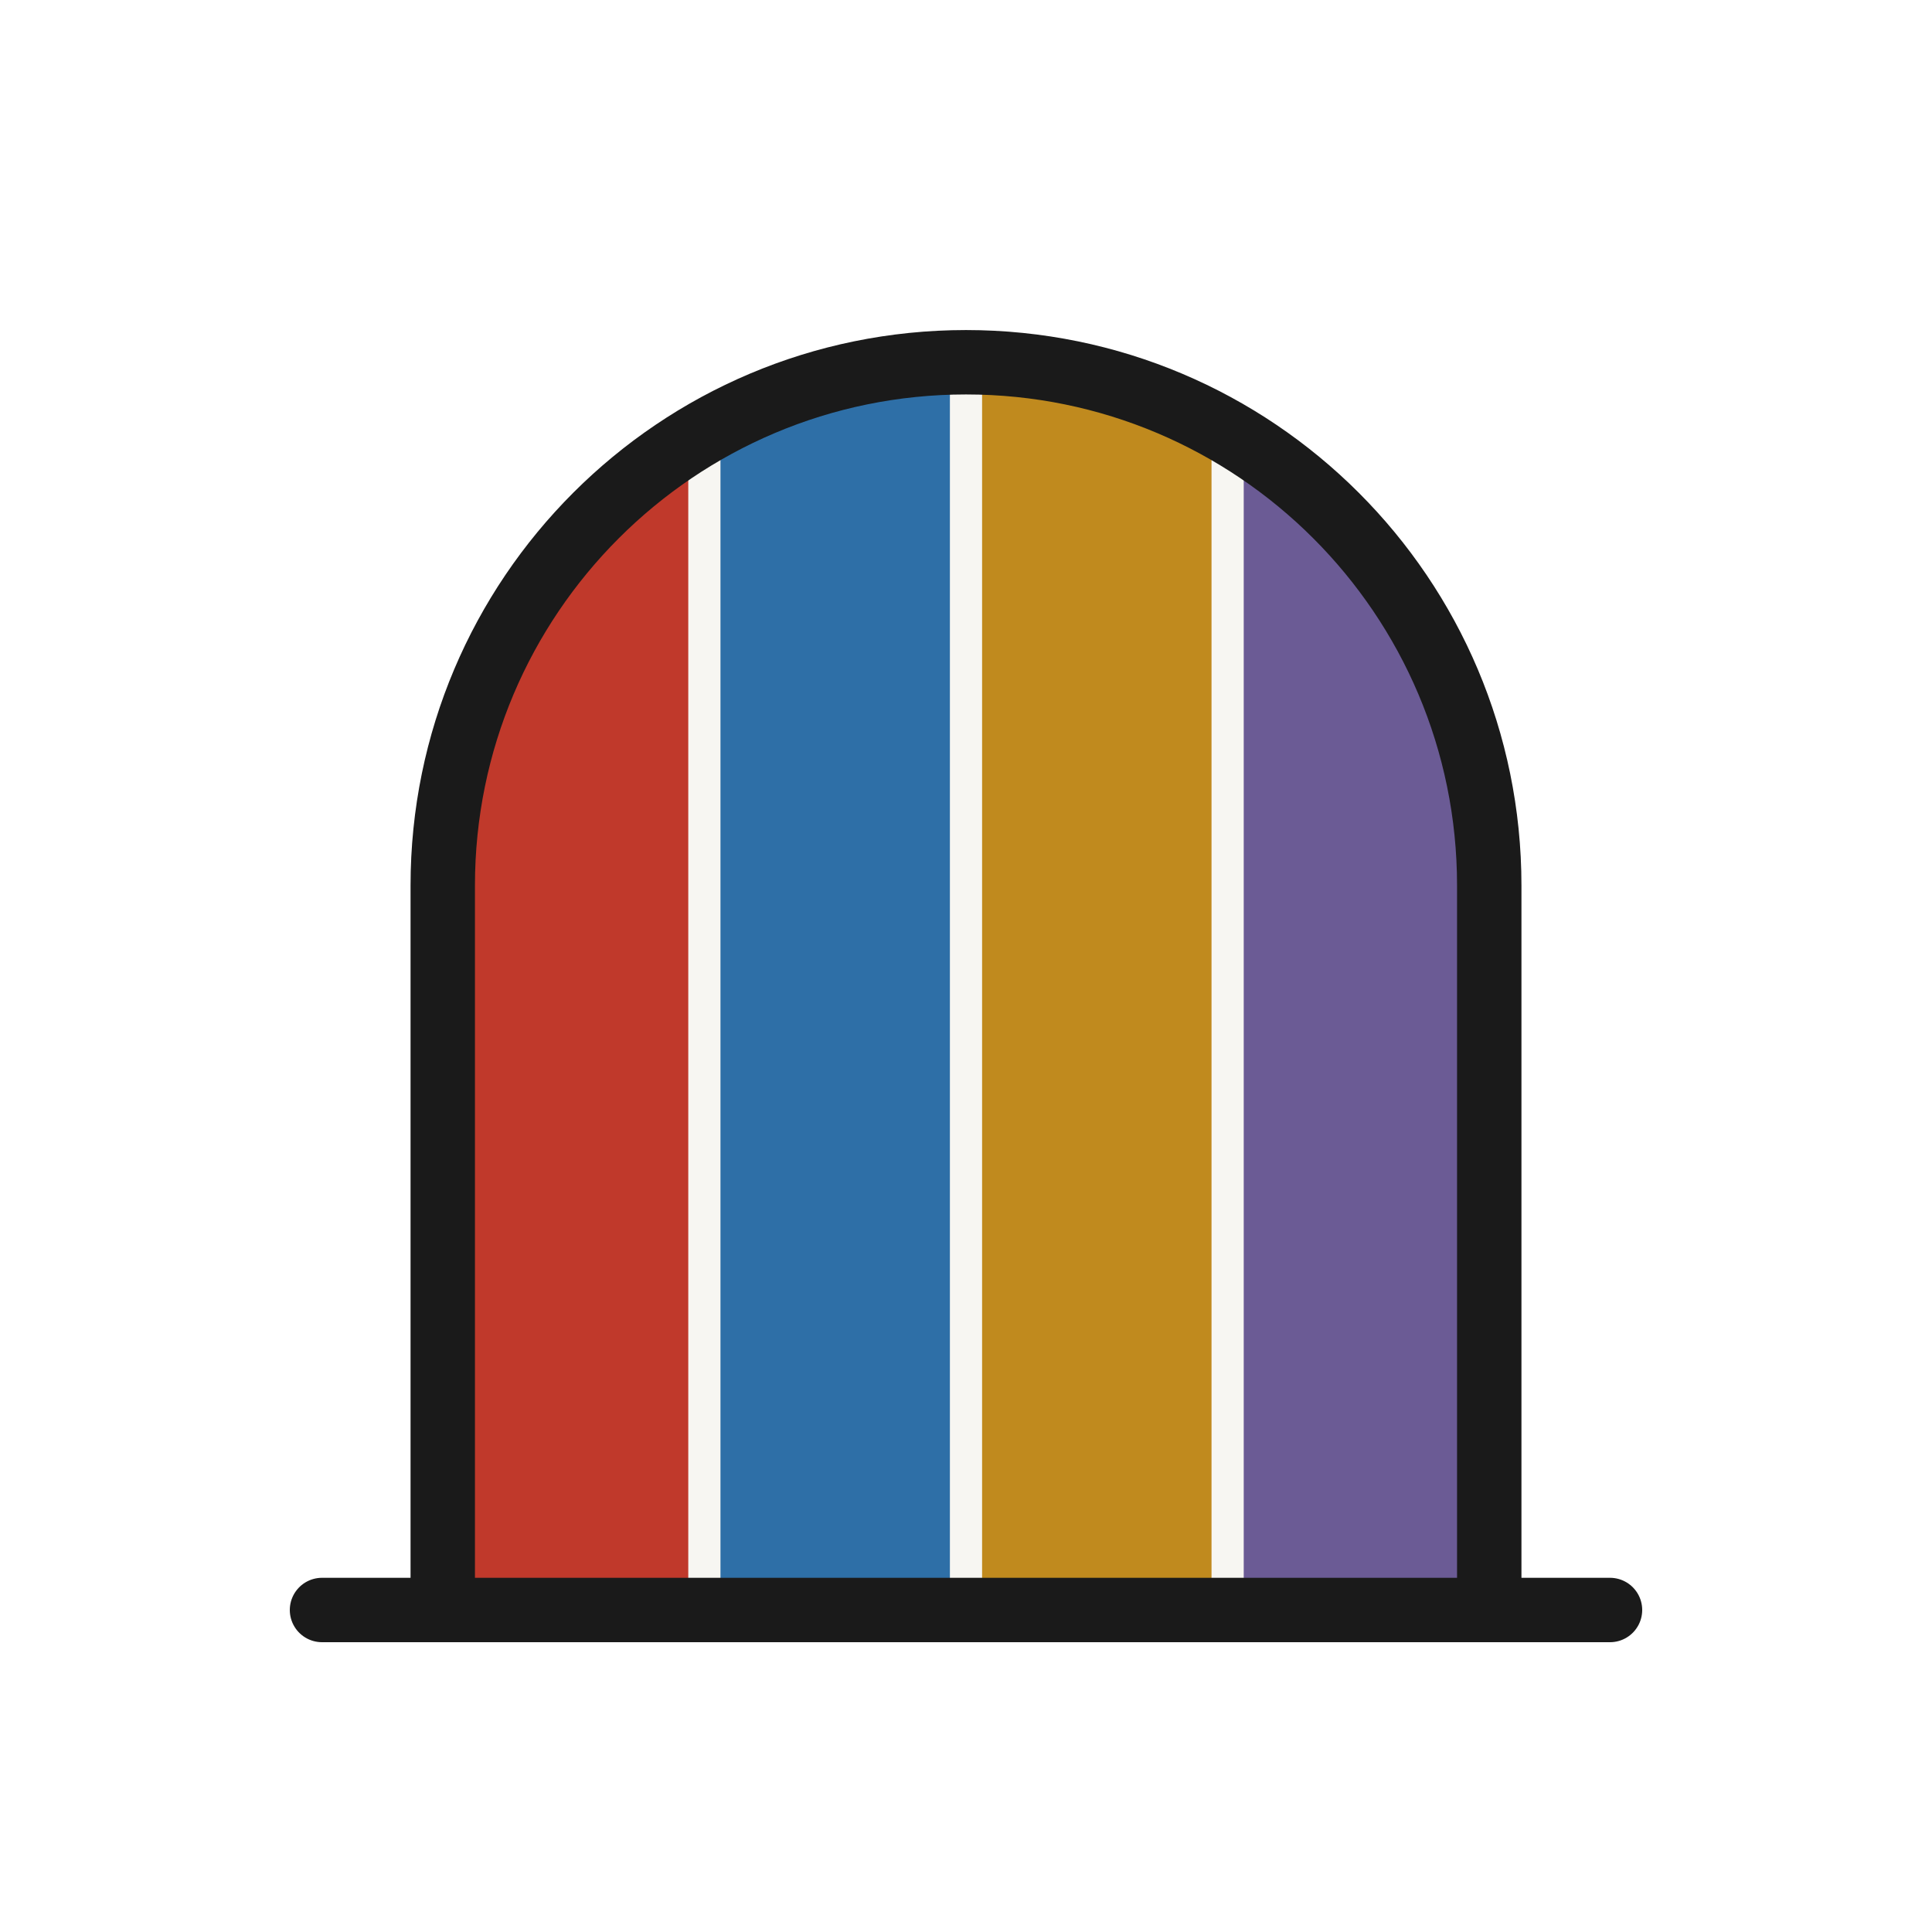
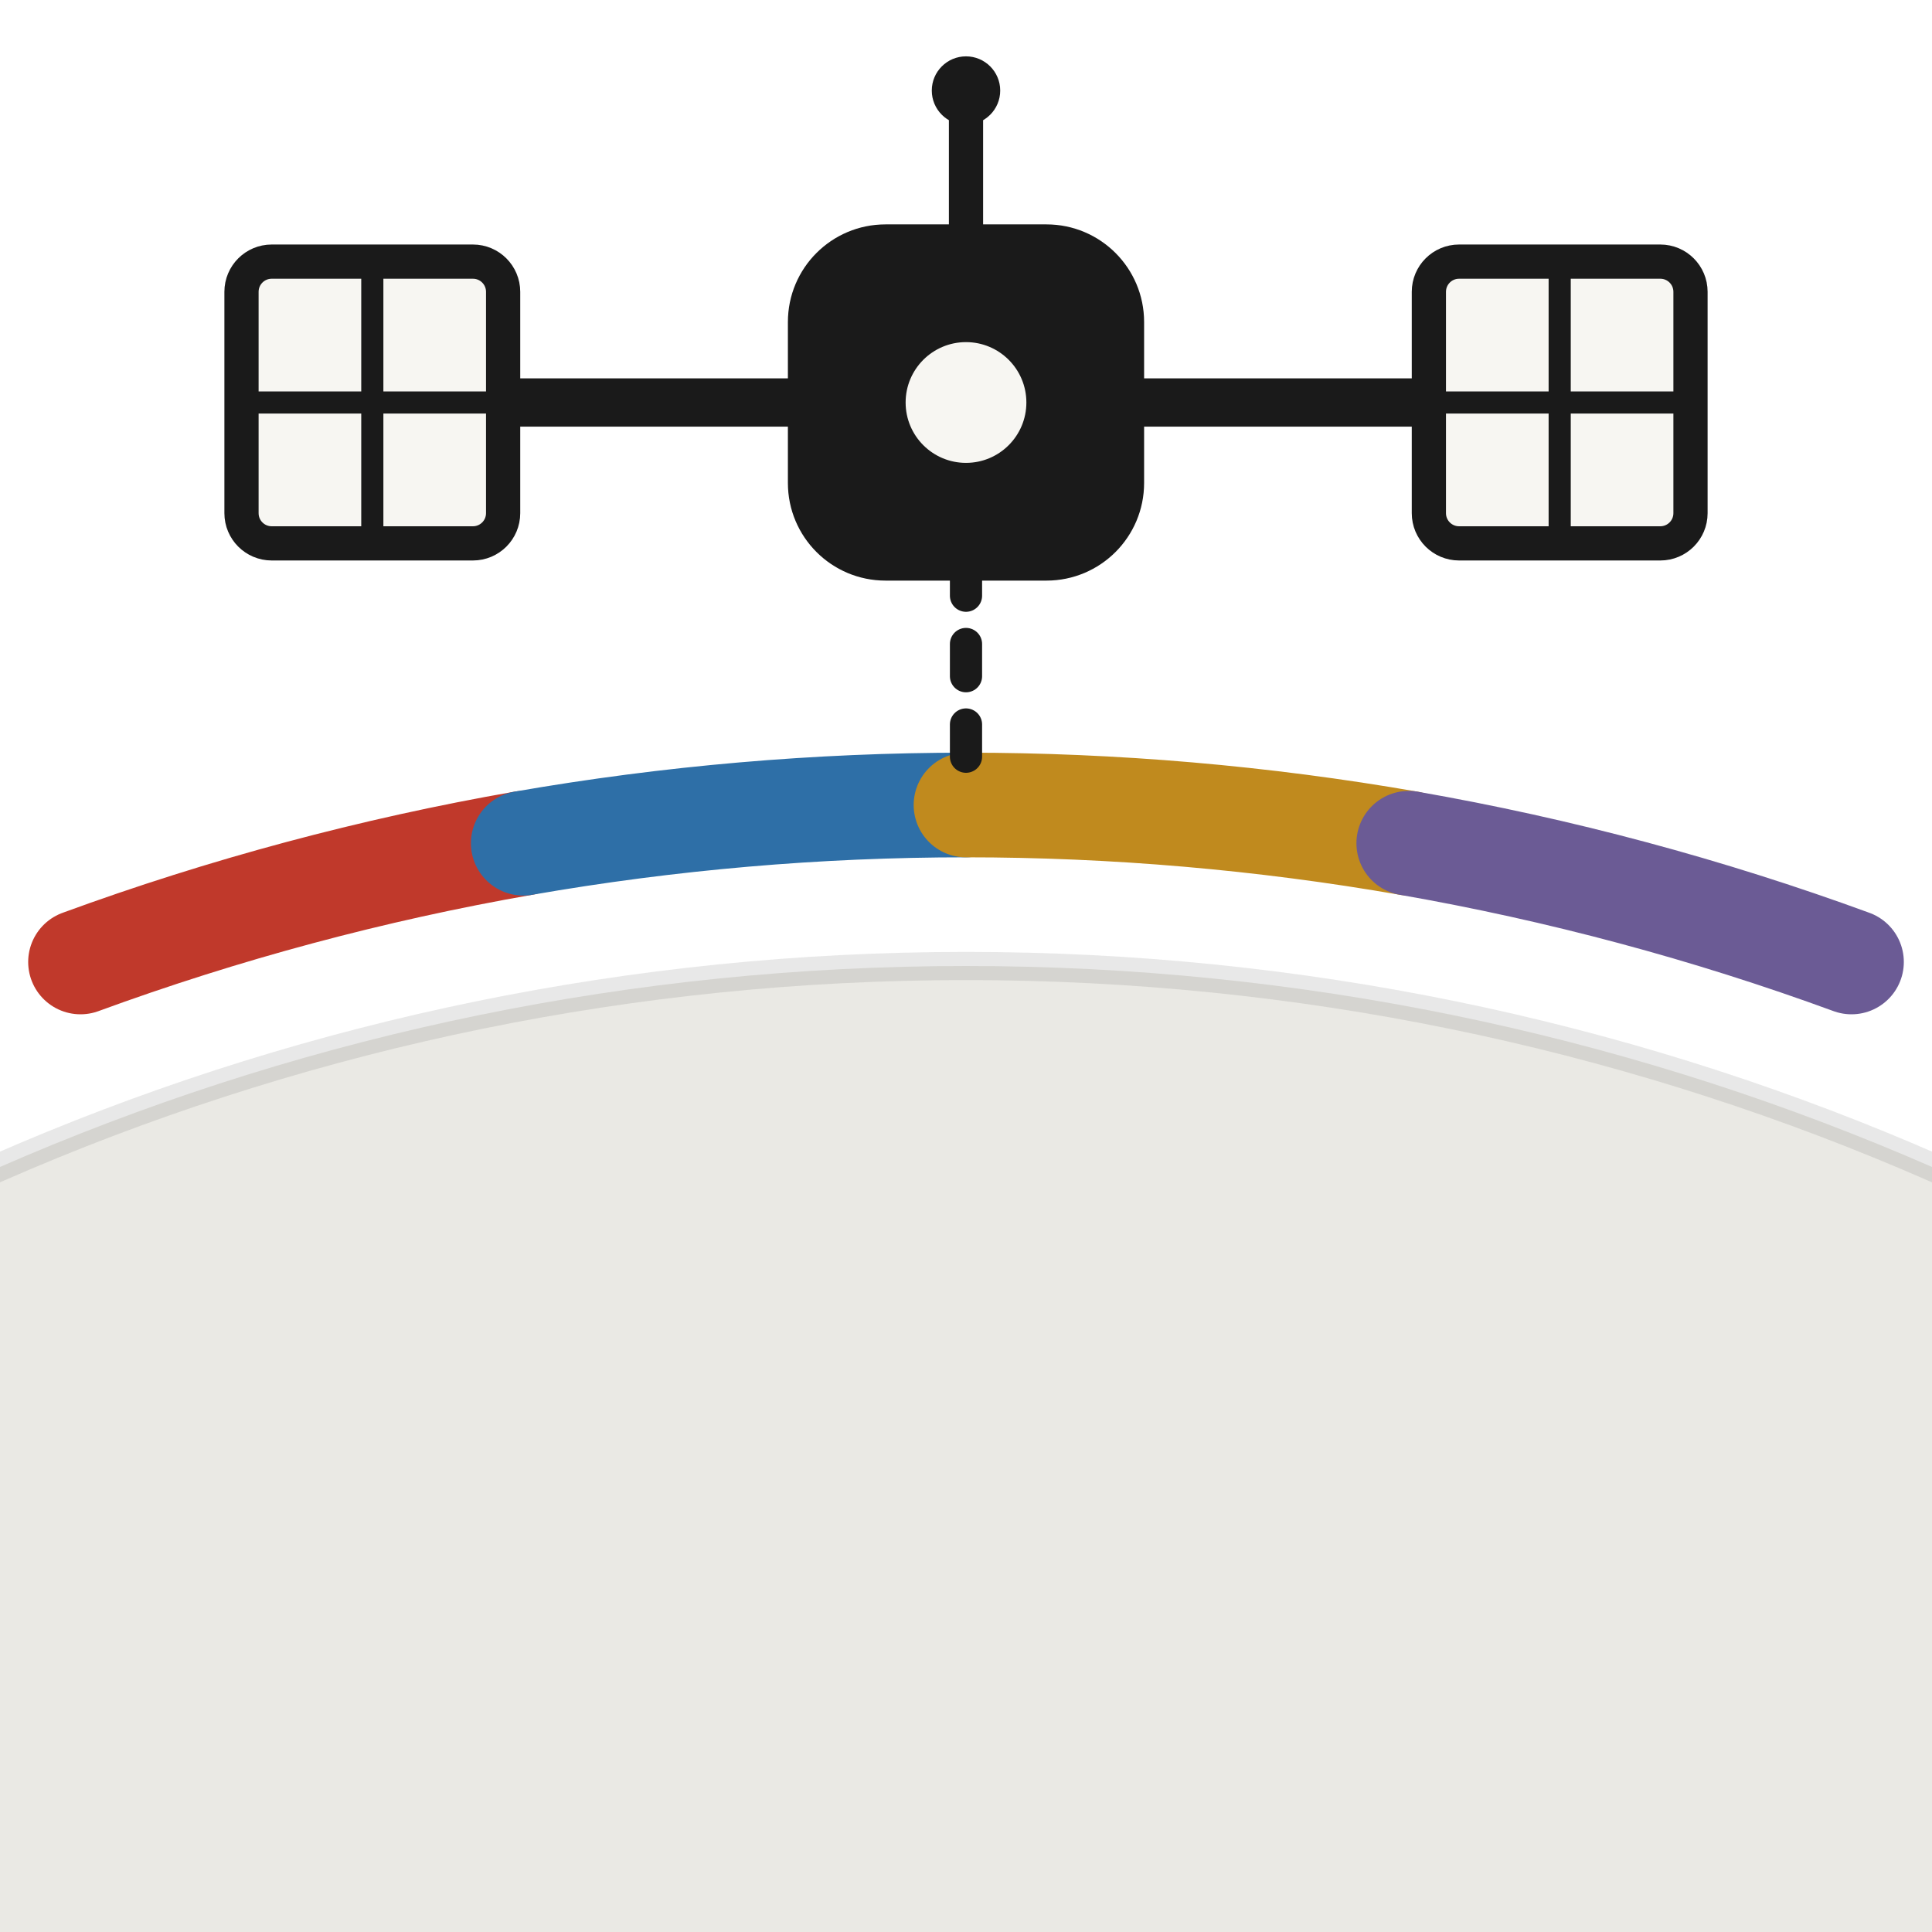
<svg xmlns="http://www.w3.org/2000/svg" viewBox="0 0 96 96" role="img" aria-labelledby="t d">
-   <defs>
-     <clipPath id="arch">
-       <path d="M22,80 L22,44 A26,26 0 0 1 74,44 L74,80 Z" />
-     </clipPath>
-   </defs>
-   <g clip-path="url(#arch)">
-     <rect x="22" y="16" width="13" height="66" fill="#C0392B" />
-     <rect x="35" y="16" width="13" height="66" fill="#2E6FA7" />
-     <rect x="48" y="16" width="13" height="66" fill="#C08A1E" />
-     <rect x="61" y="16" width="13" height="66" fill="#6B5B95" />
-     <rect x="34.2" y="16" width="1.6" height="66" fill="#F7F6F2" />
-     <rect x="47.2" y="16" width="1.6" height="66" fill="#F7F6F2" />
-     <rect x="60.2" y="16" width="1.6" height="66" fill="#F7F6F2" />
+   <circle cx="48" cy="168" r="120" fill="#EAE9E4" />
+   <circle cx="48" cy="168" r="120" fill="none" stroke="#1A1A1A" stroke-opacity="0.10" stroke-width="1.4" />
+   <g fill="none" stroke-width="5.2" stroke-linecap="round">
+     <path d="M4,47.8 A128,128 0 0 1 26,41.9" stroke="#C0392B" />
+     <path d="M26,41.9 A128,128 0 0 1 48,40" stroke="#2E6FA7" />
+     <path d="M48,40 A128,128 0 0 1 70,41.9" stroke="#C08A1E" />
+     <path d="M70,41.9 A128,128 0 0 1 92,47.8" stroke="#6B5B95" />
  </g>
-   <path d="M22,80 L22,44 A26,26 0 0 1 74,44 L74,80" fill="none" stroke="#1A1A1A" stroke-width="3.2" stroke-linejoin="round" />
-   <line x1="16" y1="80" x2="80" y2="80" stroke="#1A1A1A" stroke-width="3.2" stroke-linecap="round" />
+   <line x1="48" y1="28" x2="48" y2="39" stroke="#1A1A1A" stroke-width="1.6" stroke-dasharray="1.6 2.4" stroke-linecap="round" />
+   <g stroke="#1A1A1A" stroke-linejoin="round">
+     <line x1="14" y1="20" x2="82" y2="20" stroke-width="2.4" stroke-linecap="round" />
+     <rect x="12" y="13" width="13" height="14" rx="1.5" fill="#F7F6F2" stroke-width="1.7" />
+     <line x1="18.5" y1="13" x2="18.5" y2="27" stroke-width="1.1" />
+     <line x1="12" y1="20" x2="25" y2="20" stroke-width="1.1" />
+     <rect x="71" y="13" width="13" height="14" rx="1.5" fill="#F7F6F2" stroke-width="1.7" />
+     <line x1="77.5" y1="13" x2="77.5" y2="27" stroke-width="1.1" />
+     <line x1="71" y1="20" x2="84" y2="20" stroke-width="1.1" />
+     <rect x="40" y="12" width="16" height="16" rx="4" fill="#1A1A1A" stroke-width="1.7" />
+     <circle cx="48" cy="20" r="3" fill="#F7F6F2" stroke="none" />
+     <line x1="48" y1="12" x2="48" y2="5" stroke-width="1.7" stroke-linecap="round" />
+     <circle cx="48" cy="4.5" r="1.7" fill="#1A1A1A" stroke="none" />
+   </g>
</svg>
